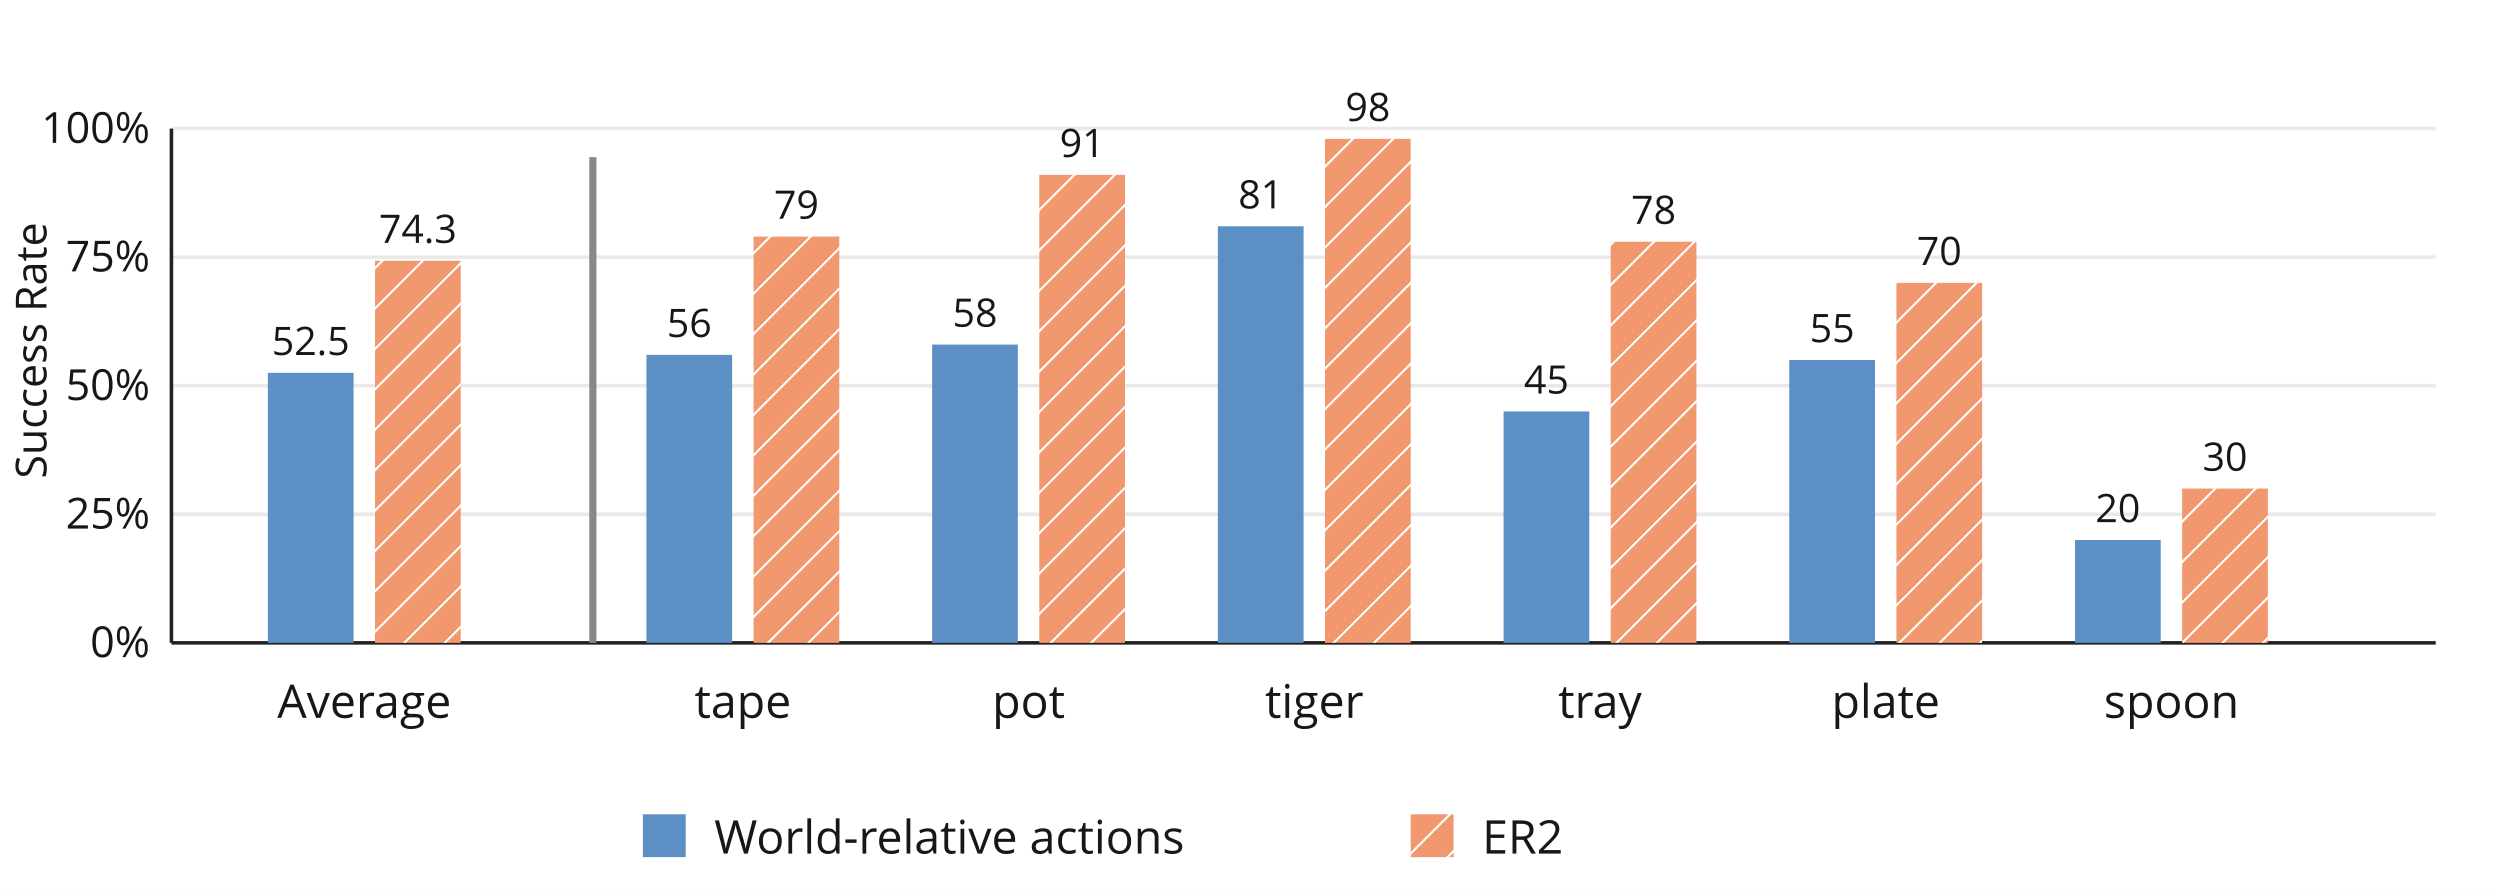
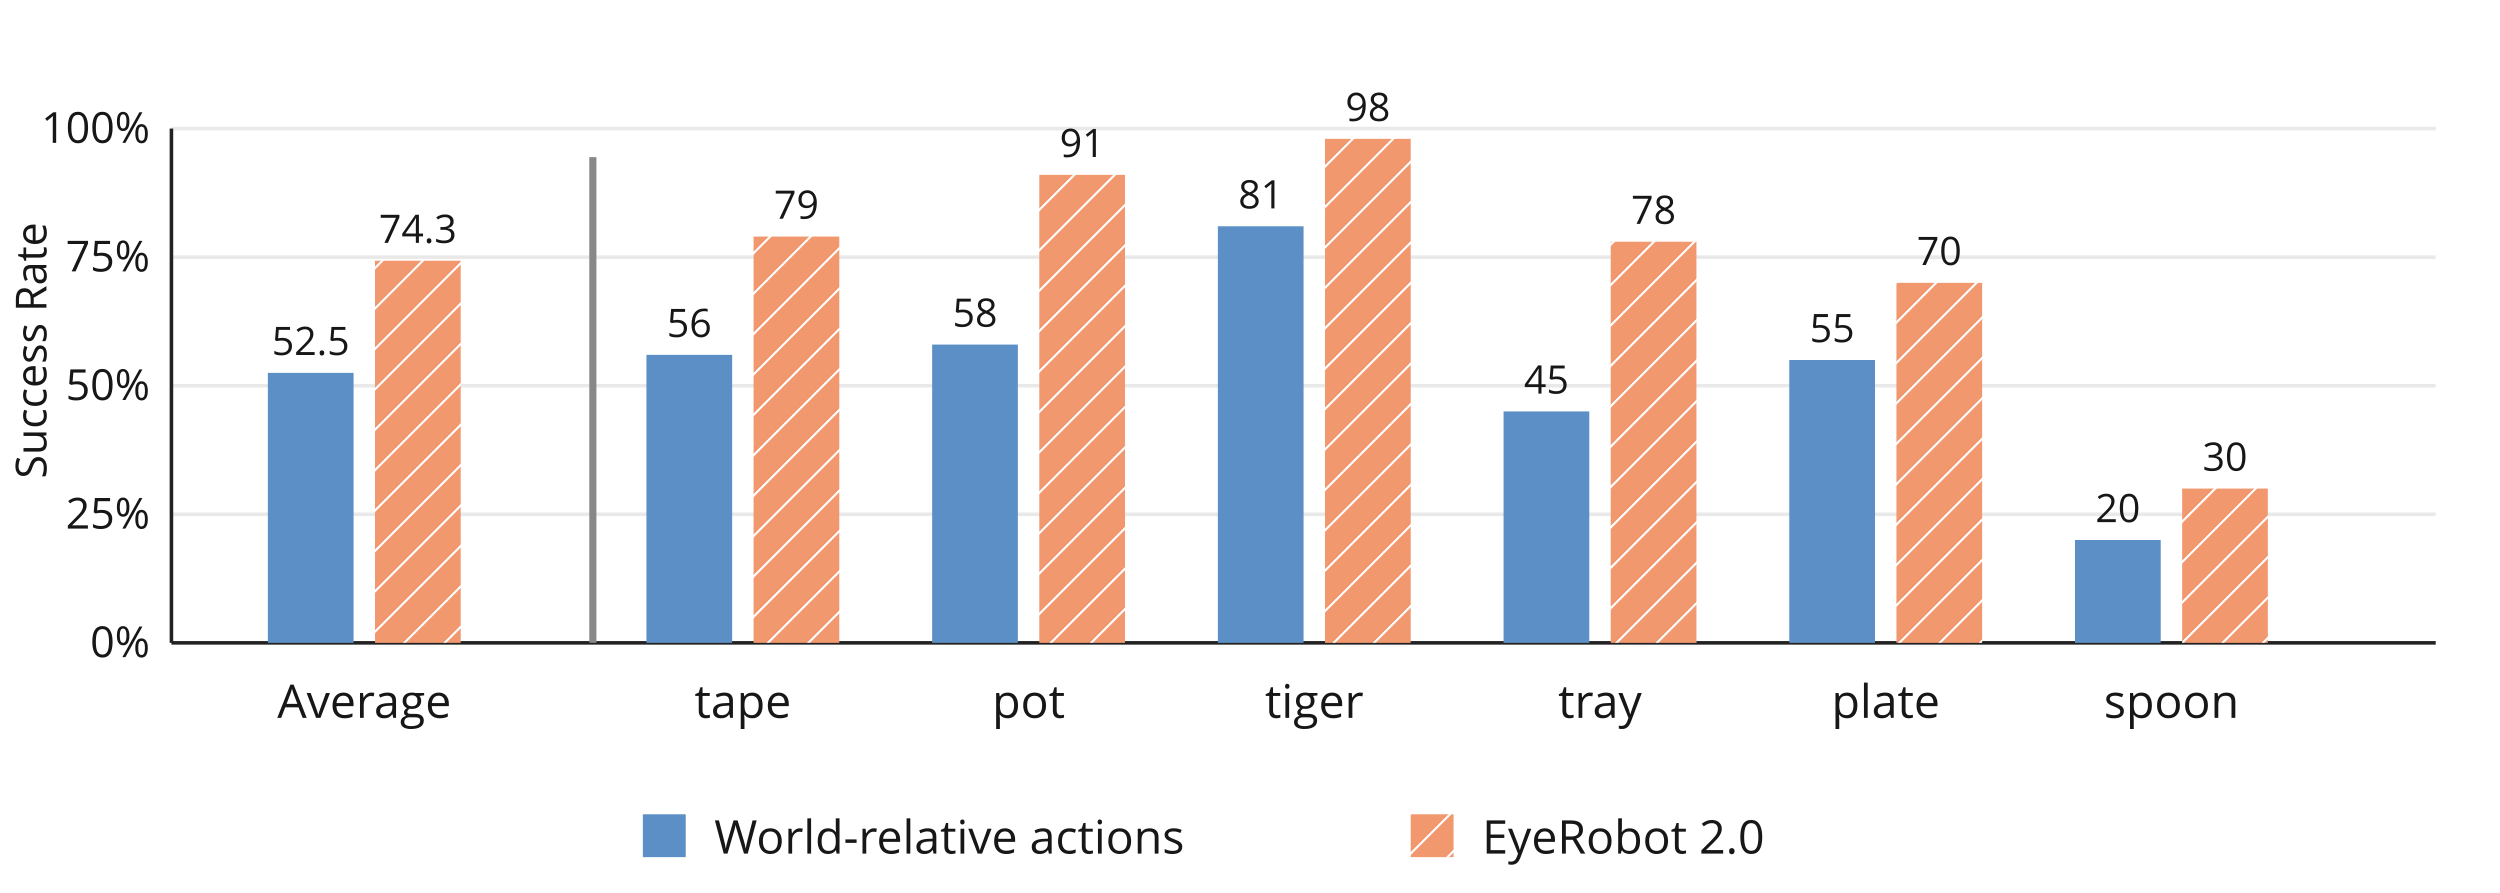
<svg xmlns="http://www.w3.org/2000/svg" width="700" height="250" viewBox="0 0 700 250" role="img" aria-labelledby="title desc">
  <defs>
    <pattern id="avf-hatch" width="8" height="8" patternUnits="userSpaceOnUse" patternTransform="rotate(45)">
      <rect width="8" height="8" fill="#f2986f" />
      <line x1="0" y1="0" x2="0" y2="8" stroke="#fff" stroke-width="1.2" />
    </pattern>
    <style>
      text { font-family: "Avenir Next", Avenir, "Open Sans", sans-serif; fill: #171717; letter-spacing: 0; }
      .legend { font-size: 13px; }
      .section-label { font-size: 14px; fill: #555; }
      .axis-label { font-size: 12px; }
      .task-label { font-size: 13px; }
      .value { font-size: 11px; text-anchor: middle; }
      .grid { stroke: #e9e9e9; stroke-width: 1; }
      .axis { stroke: #222; stroke-width: 1; }
    </style>
  </defs>
  <rect width="700" height="250" fill="#fff" />
  <g transform="translate(0 -24)">
    <g class="grid">
      <line x1="48" y1="60" x2="682" y2="60" />
      <line x1="48" y1="96" x2="682" y2="96" />
      <line x1="48" y1="132" x2="682" y2="132" />
      <line x1="48" y1="168" x2="682" y2="168" />
    </g>
    <g class="axis">
      <line x1="48" y1="60" x2="48" y2="204" />
      <line x1="48" y1="204" x2="682" y2="204" />
      <line x1="166" y1="68" x2="166" y2="204" stroke="#888" stroke-width="2" />
    </g>
    <g class="axis-label" text-anchor="end">
      <text x="42" y="64">100%</text>
      <text x="42" y="100">75%</text>
      <text x="42" y="136">50%</text>
      <text x="42" y="172">25%</text>
      <text x="42" y="208">0%</text>
    </g>
    <text class="axis-label" transform="translate(13 158) rotate(-90)">Success Rate</text>
    <g>
      <rect x="75" y="128.400" width="24" height="75.600" fill="#5c8fc5" />
      <text class="value" x="87" y="123.400">52.5</text>
      <rect x="105" y="97.008" width="24" height="106.992" fill="url(#avf-hatch)" />
      <text class="value" x="117" y="92.008">74.3</text>
      <text class="task-label" x="102" y="225" text-anchor="middle">Average</text>
    </g>
    <g>
      <rect x="181" y="123.360" width="24" height="80.640" fill="#5c8fc5" />
      <text class="value" x="193" y="118.360">56</text>
      <rect x="211" y="90.240" width="24" height="113.760" fill="url(#avf-hatch)" />
      <text class="value" x="223" y="85.240">79</text>
      <text class="task-label" x="208" y="225" text-anchor="middle">tape</text>
    </g>
    <g>
      <rect x="261" y="120.480" width="24" height="83.520" fill="#5c8fc5" />
      <text class="value" x="273" y="115.480">58</text>
      <rect x="291" y="72.960" width="24" height="131.040" fill="url(#avf-hatch)" />
      <text class="value" x="303" y="67.960">91</text>
      <text class="task-label" x="288" y="225" text-anchor="middle">pot</text>
    </g>
    <g>
      <rect x="341" y="87.360" width="24" height="116.640" fill="#5c8fc5" />
      <text class="value" x="353" y="82.360">81</text>
      <rect x="371" y="62.880" width="24" height="141.120" fill="url(#avf-hatch)" />
      <text class="value" x="383" y="57.880">98</text>
      <text class="task-label" x="368" y="225" text-anchor="middle">tiger</text>
    </g>
    <g>
      <rect x="421" y="139.200" width="24" height="64.800" fill="#5c8fc5" />
      <text class="value" x="433" y="134.200">45</text>
      <rect x="451" y="91.680" width="24" height="112.320" fill="url(#avf-hatch)" />
      <text class="value" x="463" y="86.680">78</text>
      <text class="task-label" x="448" y="225" text-anchor="middle">tray</text>
    </g>
    <g>
      <rect x="501" y="124.800" width="24" height="79.200" fill="#5c8fc5" />
      <text class="value" x="513" y="119.800">55</text>
      <rect x="531" y="103.200" width="24" height="100.800" fill="url(#avf-hatch)" />
      <text class="value" x="543" y="98.200">70</text>
      <text class="task-label" x="528" y="225" text-anchor="middle">plate</text>
    </g>
    <g>
      <rect x="581" y="175.200" width="24" height="28.800" fill="#5c8fc5" />
      <text class="value" x="593" y="170.200">20</text>
      <rect x="611" y="160.800" width="24" height="43.200" fill="url(#avf-hatch)" />
      <text class="value" x="623" y="155.800">30</text>
      <text class="task-label" x="608" y="225" text-anchor="middle">spoon</text>
    </g>
  </g>
  <g class="legend">
    <rect x="180" y="228" width="12" height="12" fill="#5c8fc5" />
    <text x="200" y="239">World-relative actions</text>
    <rect x="395" y="228" width="12" height="12" fill="url(#avf-hatch)" />
-     <text x="415" y="239">ER2</text>
+     <text x="415" y="239">EyeRobot 2.0</text>
  </g>
</svg>
